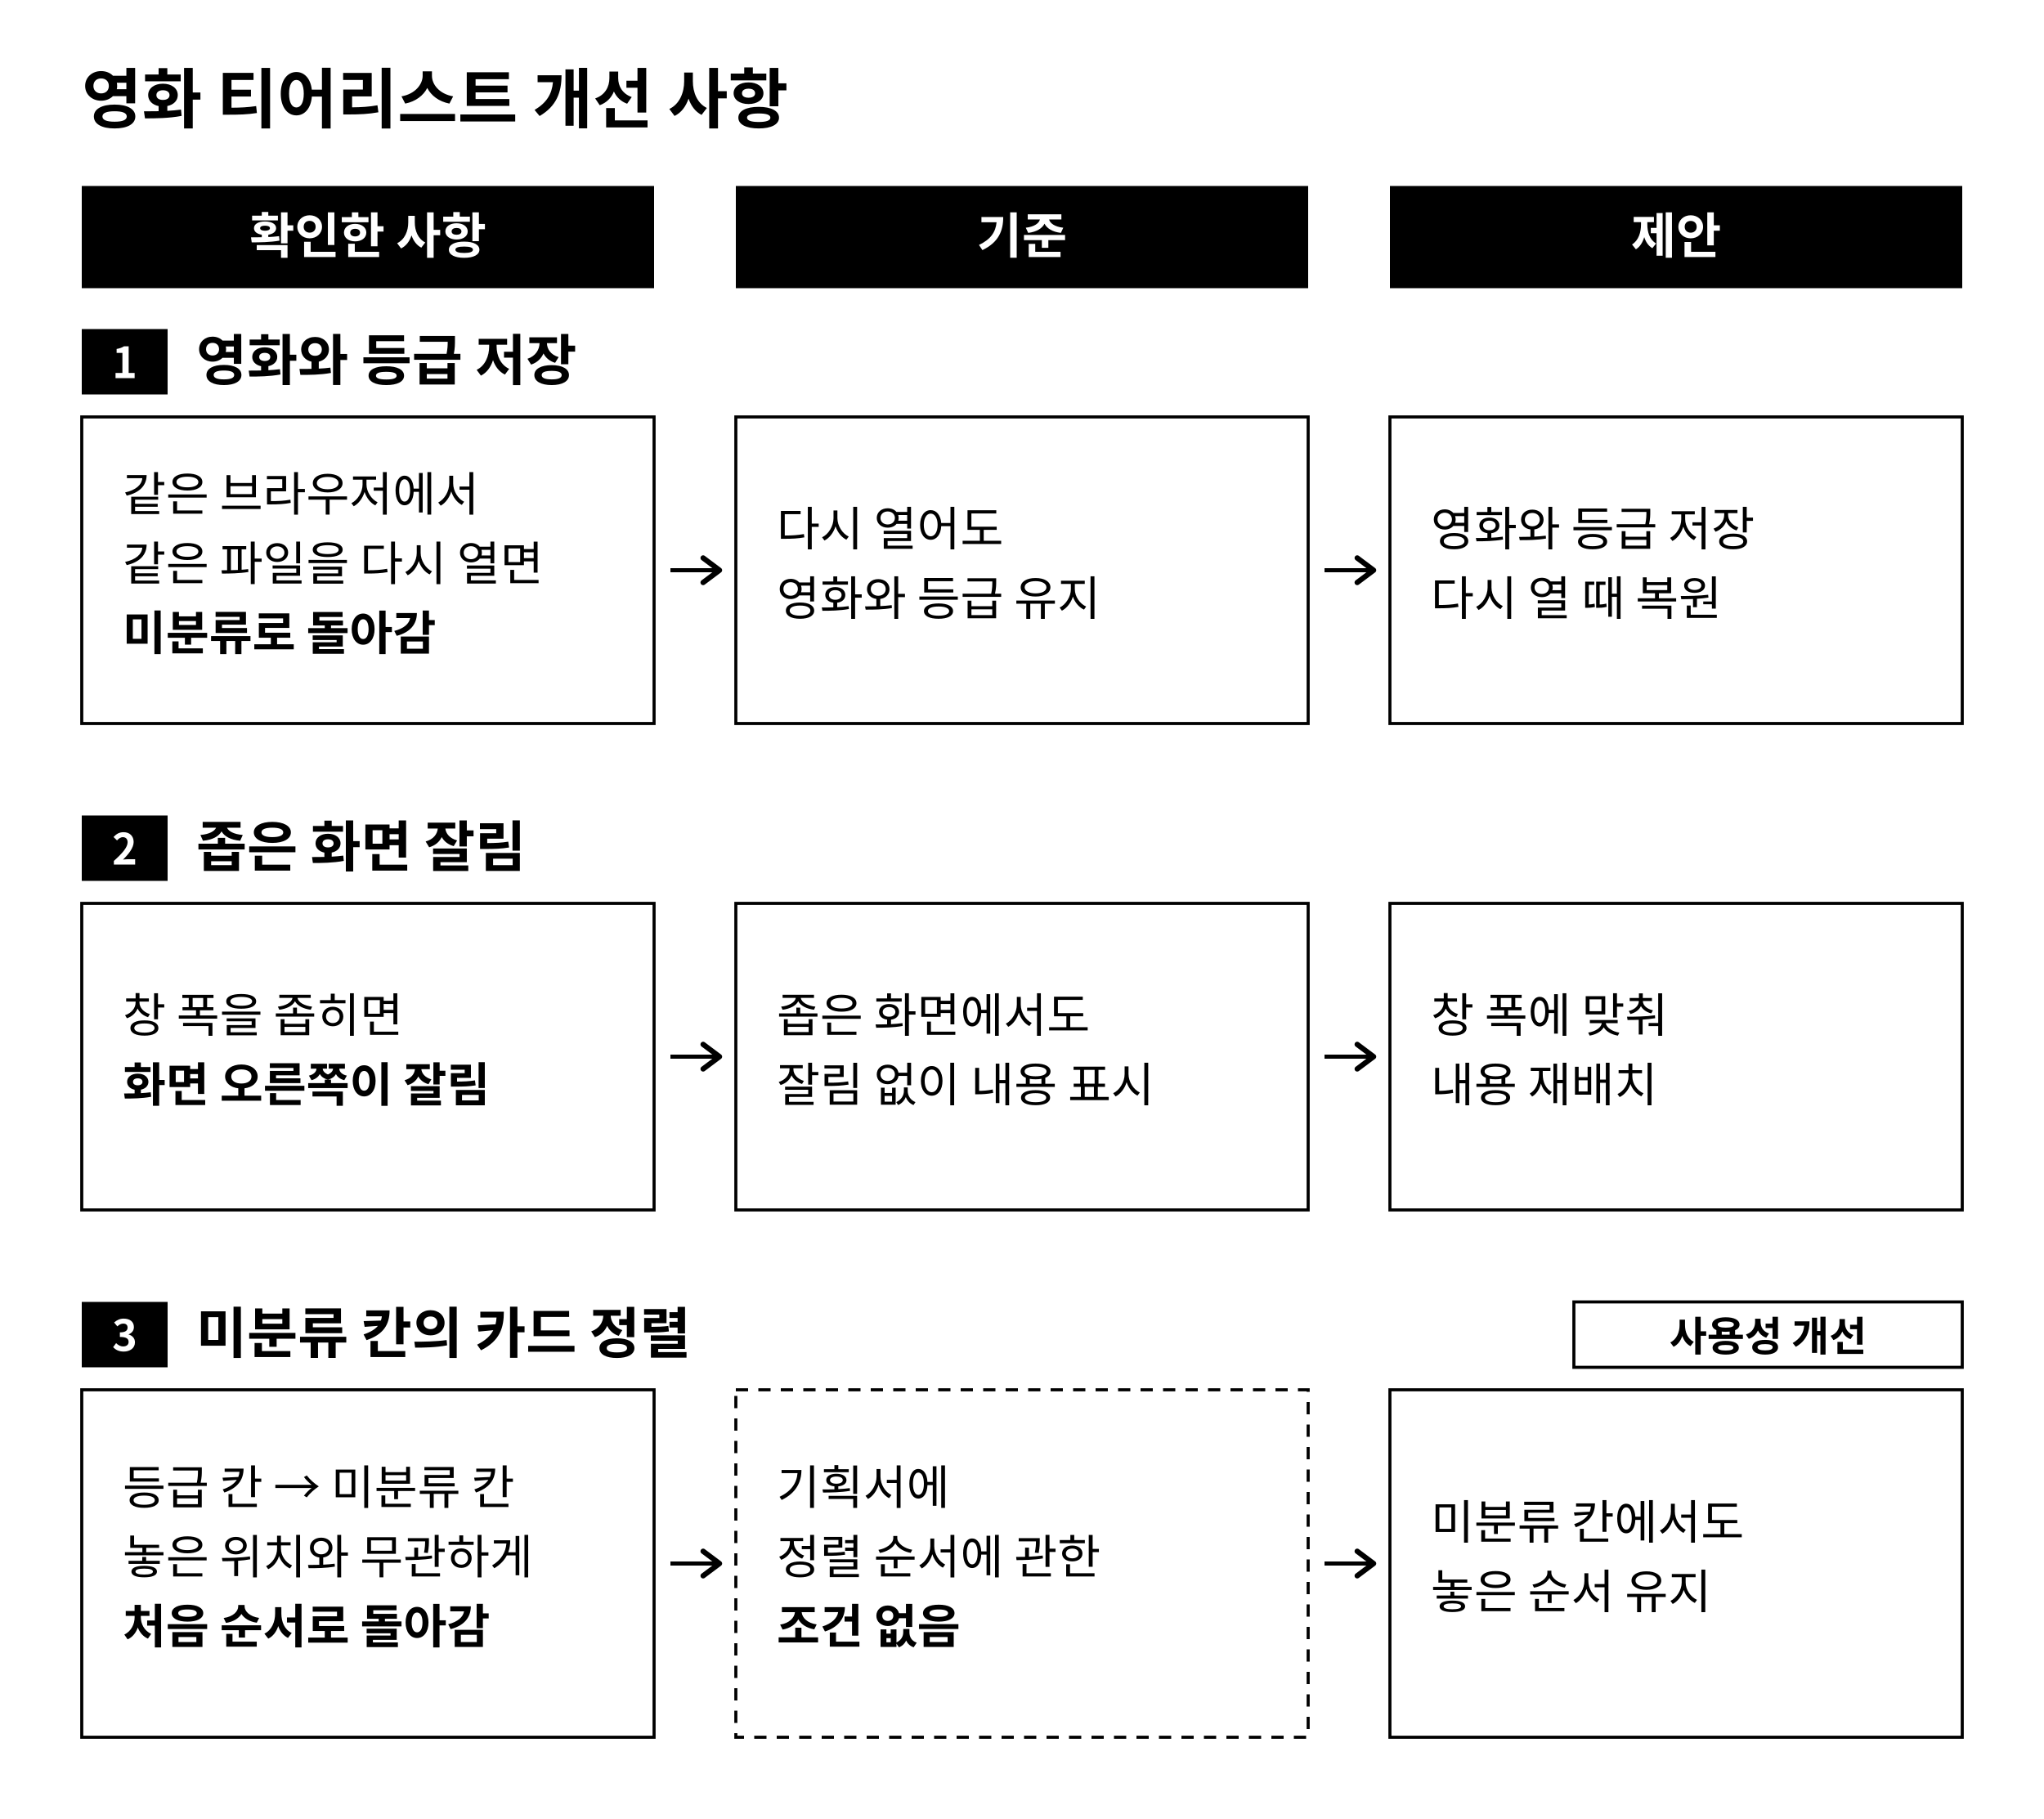
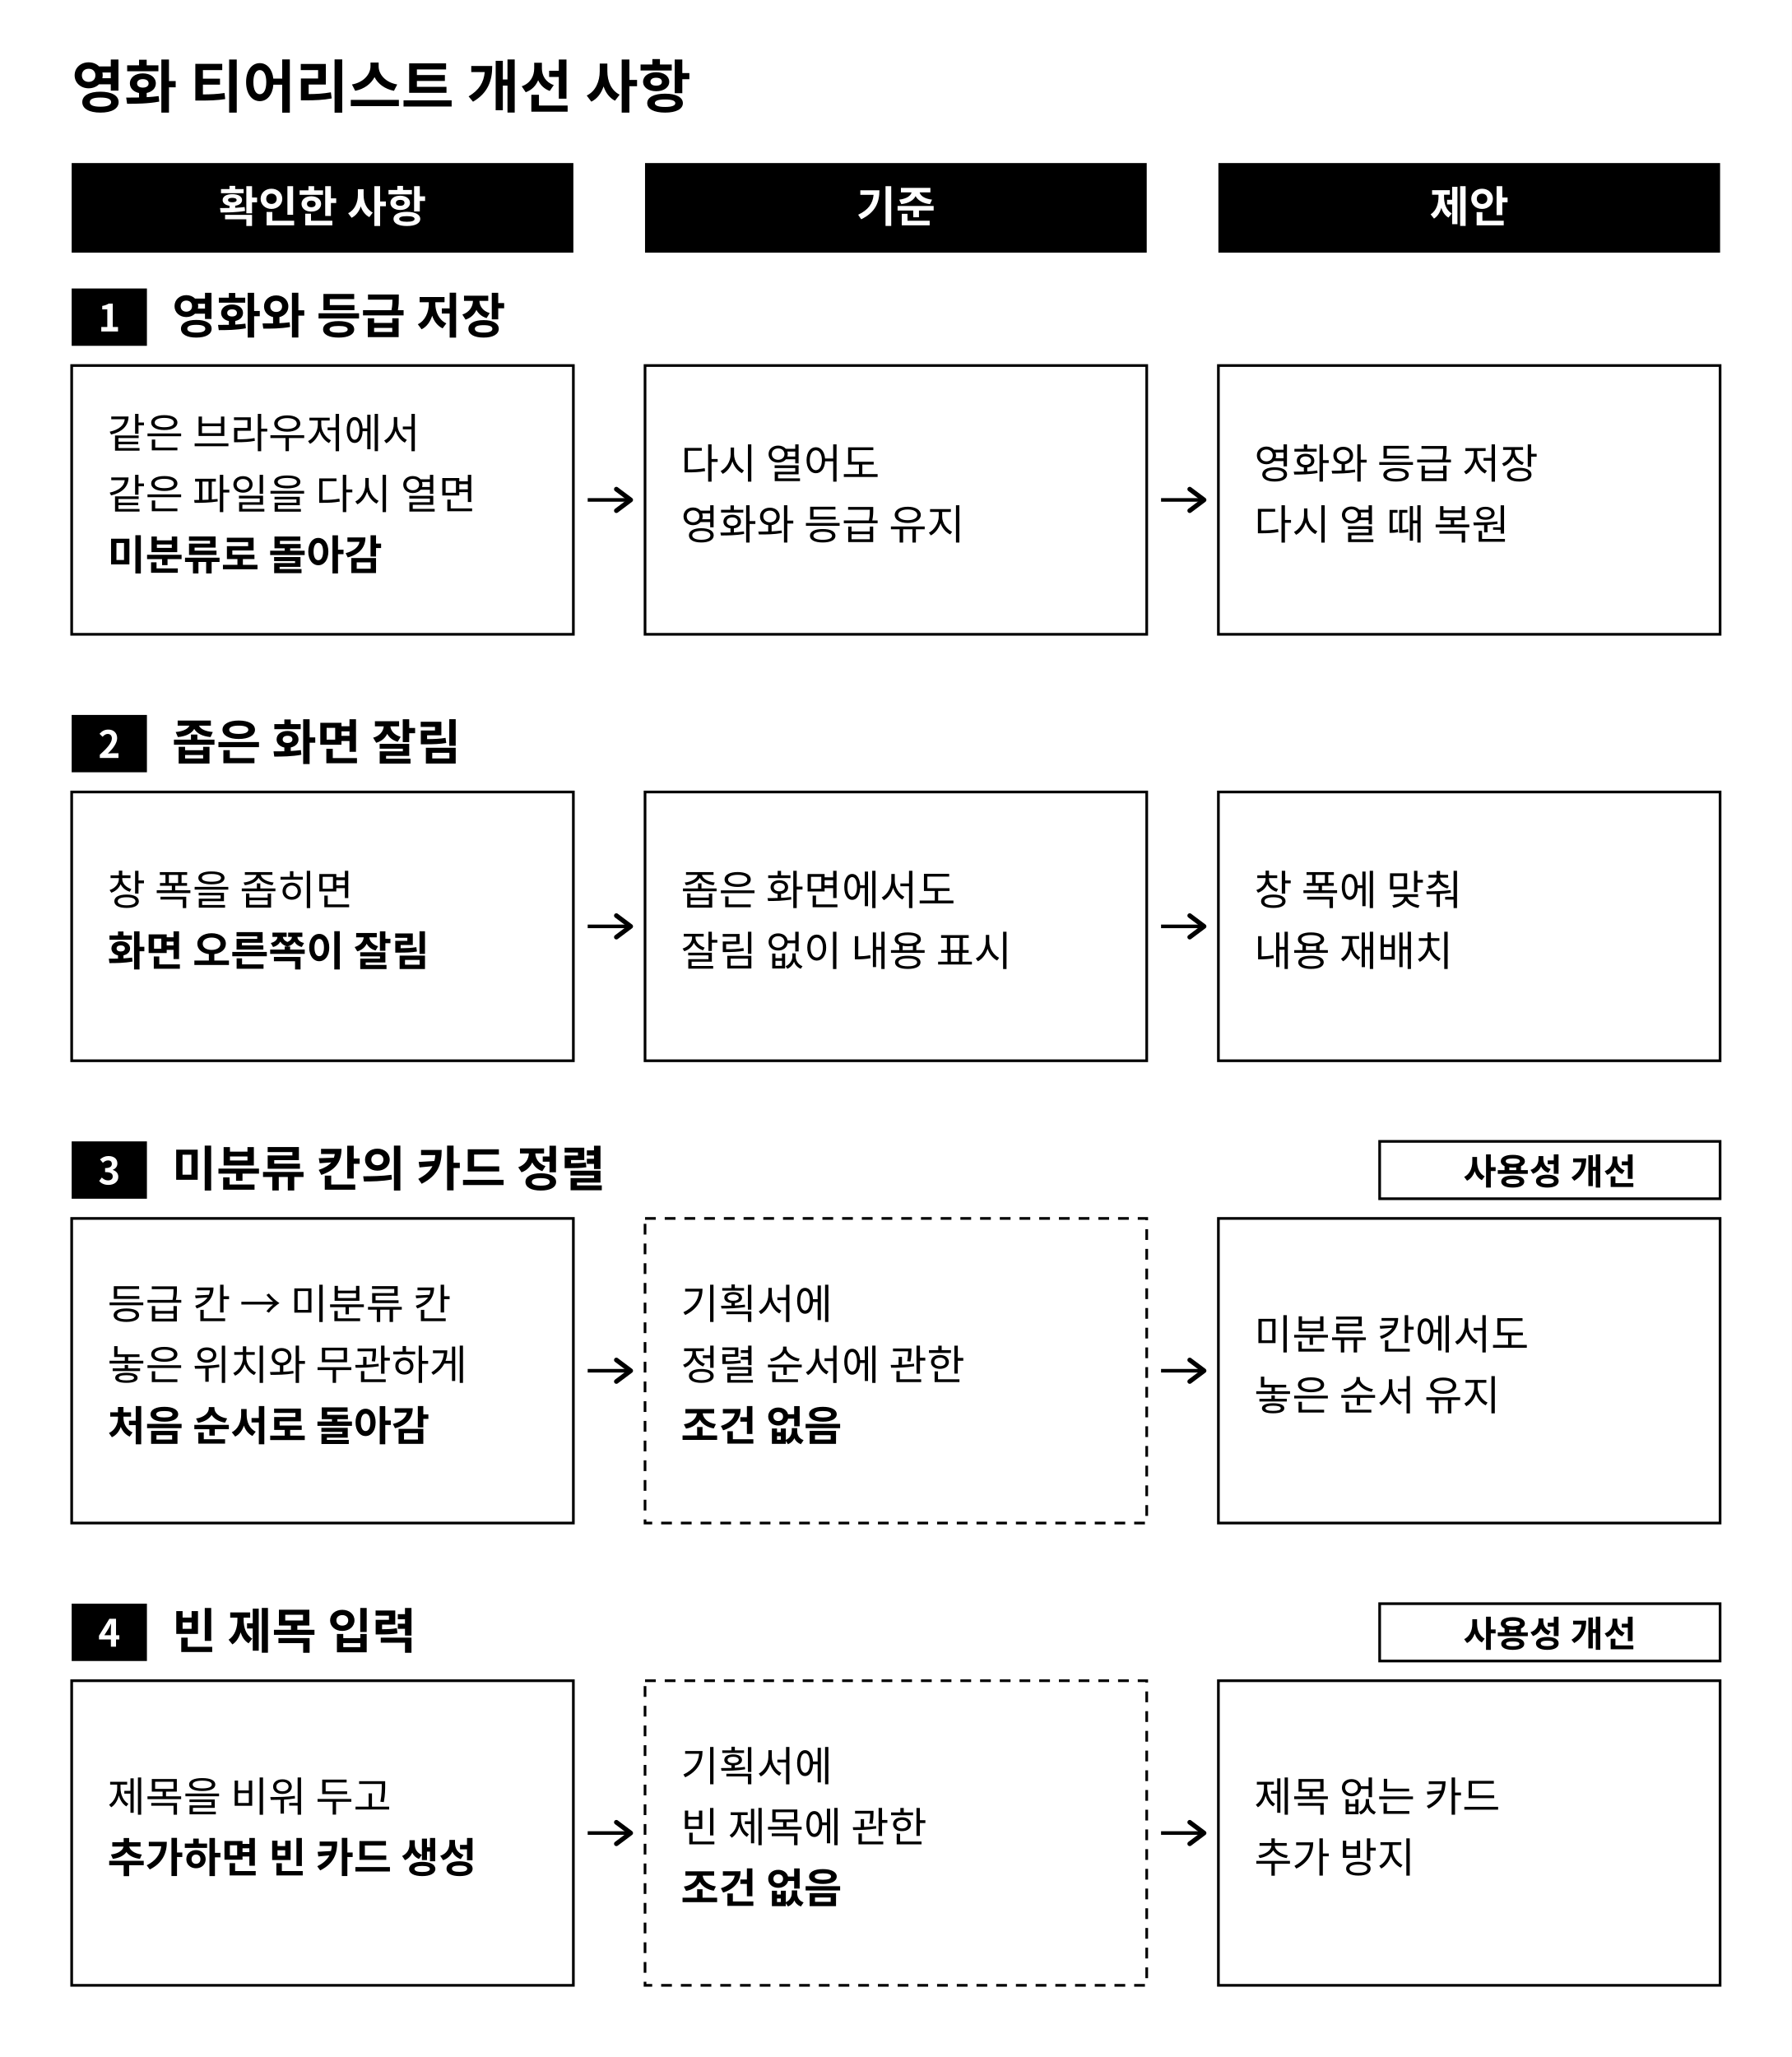
- <svg xmlns="http://www.w3.org/2000/svg" width="1000" height="890" viewBox="0 0 1000 890" role="img" aria-labelledby="title desc">
+ <svg xmlns="http://www.w3.org/2000/svg" width="1000" height="1148" viewBox="0 0 1000 1148" role="img" aria-labelledby="title desc">
  <defs>
    <style>
      text { font-family: "Apple SD Gothic Neo", "Noto Sans CJK KR", "Noto Sans KR", sans-serif; fill: #000; }
      .heading { font-size: 32px; font-weight: 700; }
      .column { font-size: 24px; font-weight: 700; fill: #fff; text-anchor: middle; }
      .number { font-size: 21px; font-weight: 700; fill: #fff; text-anchor: middle; }
      .issue { font-size: 27px; font-weight: 700; }
      .body { font-size: 23px; font-weight: 400; }
      .tag { font-size: 20px; font-weight: 700; text-anchor: middle; }
      .emphasis { font-weight: 700; }
      .box { fill: #fff; stroke: #000; stroke-width: 1.5; }
      .arrow { fill: none; stroke: #000; stroke-width: 2; marker-end: url(#arrowhead); }
    </style>
    <marker id="arrowhead" markerWidth="6" markerHeight="8" refX="5" refY="4" orient="auto">
      <path d="M1 1 L5 4 L1 7" fill="none" stroke="#000" stroke-width="1.3" stroke-linecap="round" stroke-linejoin="round" />
    </marker>
  </defs>
-   <rect width="1000" height="890" fill="#fff" />
+   <rect width="1000" height="1148" fill="#fff" />
  <text x="40" y="60" class="heading">영화 티어리스트 개선 사항</text>
  <rect x="40" y="91" width="280" height="50" fill="#000" />
  <rect x="360" y="91" width="280" height="50" fill="#000" />
  <rect x="680" y="91" width="280" height="50" fill="#000" />
  <text x="180" y="124" class="column">확인한 사항</text>
  <text x="500" y="124" class="column">기준</text>
  <text x="820" y="124" class="column">제안</text>
  <g aria-label="첫 번째 문제: 영화와 등급 저장">
    <rect x="40" y="161" width="42" height="32" fill="#000" />
    <text x="61" y="185" class="number">1</text>
    <text x="96" y="186" class="issue">영화와 등급 저장</text>
    <rect x="40" y="204" width="280" height="150" class="box" />
    <rect x="360" y="204" width="280" height="150" class="box" />
    <rect x="680" y="204" width="280" height="150" class="box" />
    <path d="M328 279 H352" class="arrow" />
    <path d="M648 279 H672" class="arrow" />
    <text x="60" y="250" class="body">
      <tspan x="60">같은 브라우저에서</tspan>
      <tspan x="60" dy="34">같은 파일을 다시 열면</tspan>
      <tspan x="60" dy="34" class="emphasis">미분류로 돌아감</tspan>
    </text>
    <text x="380" y="267" class="body">
      <tspan x="380">다시 열어도</tspan>
      <tspan x="380" dy="34">영화와 등급 유지</tspan>
    </text>
    <text x="700" y="267" class="body">
      <tspan x="700">영화와 등급 저장</tspan>
      <tspan x="700" dy="34">다시 열 때 복원</tspan>
    </text>
  </g>
  <g aria-label="두 번째 문제: 좁은 화면 잘림">
    <rect x="40" y="399" width="42" height="32" fill="#000" />
    <text x="61" y="423" class="number">2</text>
    <text x="96" y="424" class="issue">좁은 화면 잘림</text>
    <rect x="40" y="442" width="280" height="150" class="box" />
    <rect x="360" y="442" width="280" height="150" class="box" />
    <rect x="680" y="442" width="280" height="150" class="box" />
    <path d="M328 517 H352" class="arrow" />
    <path d="M648 517 H672" class="arrow" />
    <text x="60" y="505" class="body">
      <tspan x="60">창 폭을 좁히면</tspan>
      <tspan x="60" dy="34" class="emphasis">화면 오른쪽이 잘림</tspan>
    </text>
    <text x="380" y="505" class="body">
      <tspan x="380">좁은 화면에서도</tspan>
      <tspan x="380" dy="34">잘림 없이 내용 표시</tspan>
    </text>
    <text x="700" y="505" class="body">
      <tspan x="700">창 폭에 맞춰</tspan>
      <tspan x="700" dy="34">내용 재배치</tspan>
    </text>
  </g>
  <g aria-label="세 번째 항목: 미분류 칸의 카드 정렬, 사용성 개선 제안">
    <rect x="40" y="637" width="42" height="32" fill="#000" />
    <text x="61" y="661" class="number">3</text>
    <text x="96" y="662" class="issue">미분류 칸의 카드 정렬</text>
    <rect x="770" y="637" width="190" height="32" class="box" />
    <text x="865" y="661" class="tag">사용성 개선</text>
    <rect x="40" y="680" width="280" height="170" class="box" />
    <rect x="360" y="680" width="280" height="170" class="box" stroke-dasharray="6 5" />
    <rect x="680" y="680" width="280" height="170" class="box" />
    <path d="M328 765 H352" class="arrow" />
    <path d="M648 765 H672" class="arrow" />
    <text x="60" y="736" class="body">
      <tspan x="60">등급 칸 → 미분류 칸</tspan>
      <tspan x="60" dy="34">놓은 위치와 무관하게</tspan>
      <tspan x="60" dy="34" class="emphasis">처음 순서로 돌아감</tspan>
    </text>
    <text x="380" y="736" class="body">
      <tspan x="380">기획서에</tspan>
      <tspan x="380" dy="34">정렬 순서에 관한</tspan>
      <tspan x="380" dy="34" class="emphasis">조건 없음</tspan>
    </text>
    <text x="700" y="753" class="body">
      <tspan x="700">미분류 칸에서도</tspan>
      <tspan x="700" dy="34">놓은 순서 유지</tspan>
    </text>
  </g>
+   <g aria-label="네 번째 항목: 빈 제목 입력, 사용성 개선 제안">
+     <rect x="40" y="895" width="42" height="32" fill="#000" />
+     <text x="61" y="919" class="number">4</text>
+     <text x="96" y="920" class="issue">빈 제목 입력</text>
+     <rect x="770" y="895" width="190" height="32" class="box" />
+     <text x="865" y="919" class="tag">사용성 개선</text>
+     <rect x="40" y="938" width="280" height="170" class="box" />
+     <rect x="360" y="938" width="280" height="170" class="box" stroke-dasharray="6 5" />
+     <rect x="680" y="938" width="280" height="170" class="box" />
+     <path d="M328 1023 H352" class="arrow" />
+     <path d="M648 1023 H672" class="arrow" />
+     <text x="60" y="1011" class="body">
+       <tspan x="60">제목을 비워 두고</tspan>
+       <tspan x="60" dy="34" class="emphasis">추가하면 빈 카드 생성</tspan>
+     </text>
+     <text x="380" y="994" class="body">
+       <tspan x="380">기획서에</tspan>
+       <tspan x="380" dy="34">빈 제목에 관한</tspan>
+       <tspan x="380" dy="34" class="emphasis">조건 없음</tspan>
+     </text>
+     <text x="700" y="1011" class="body">
+       <tspan x="700">제목 없는 카드</tspan>
+       <tspan x="700" dy="34">추가 방지</tspan>
+     </text>
+   </g>
</svg>
